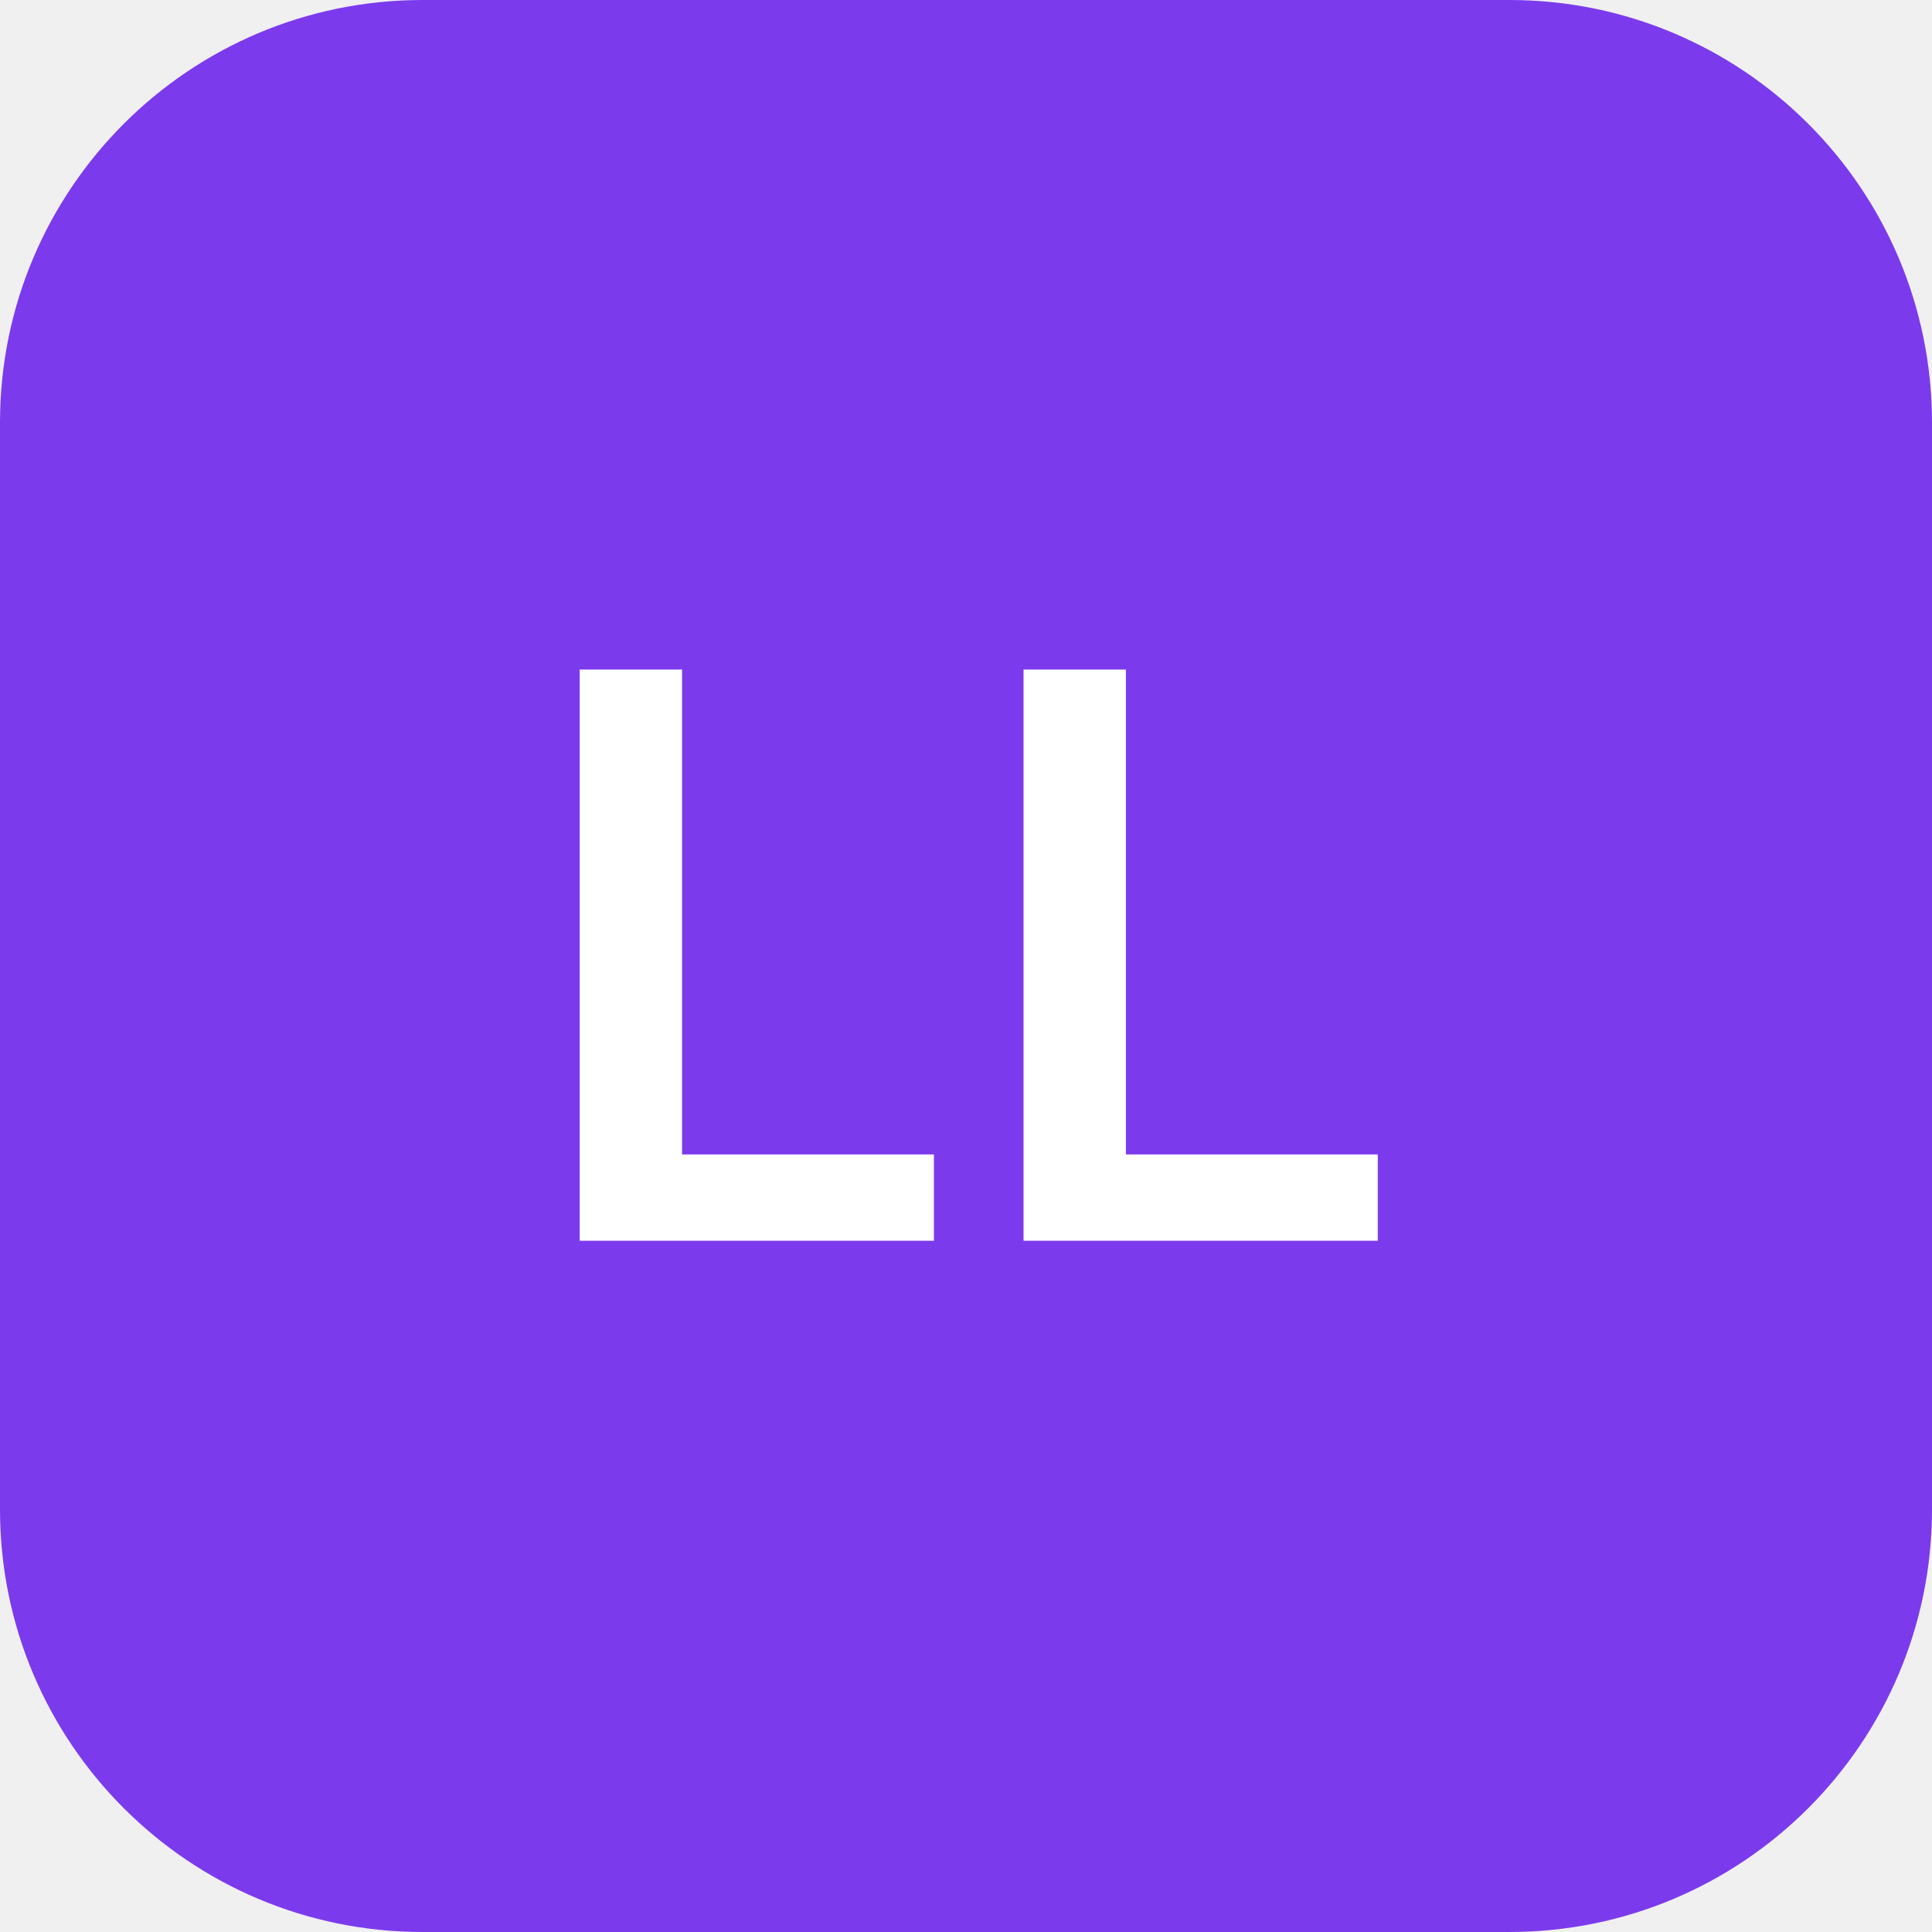
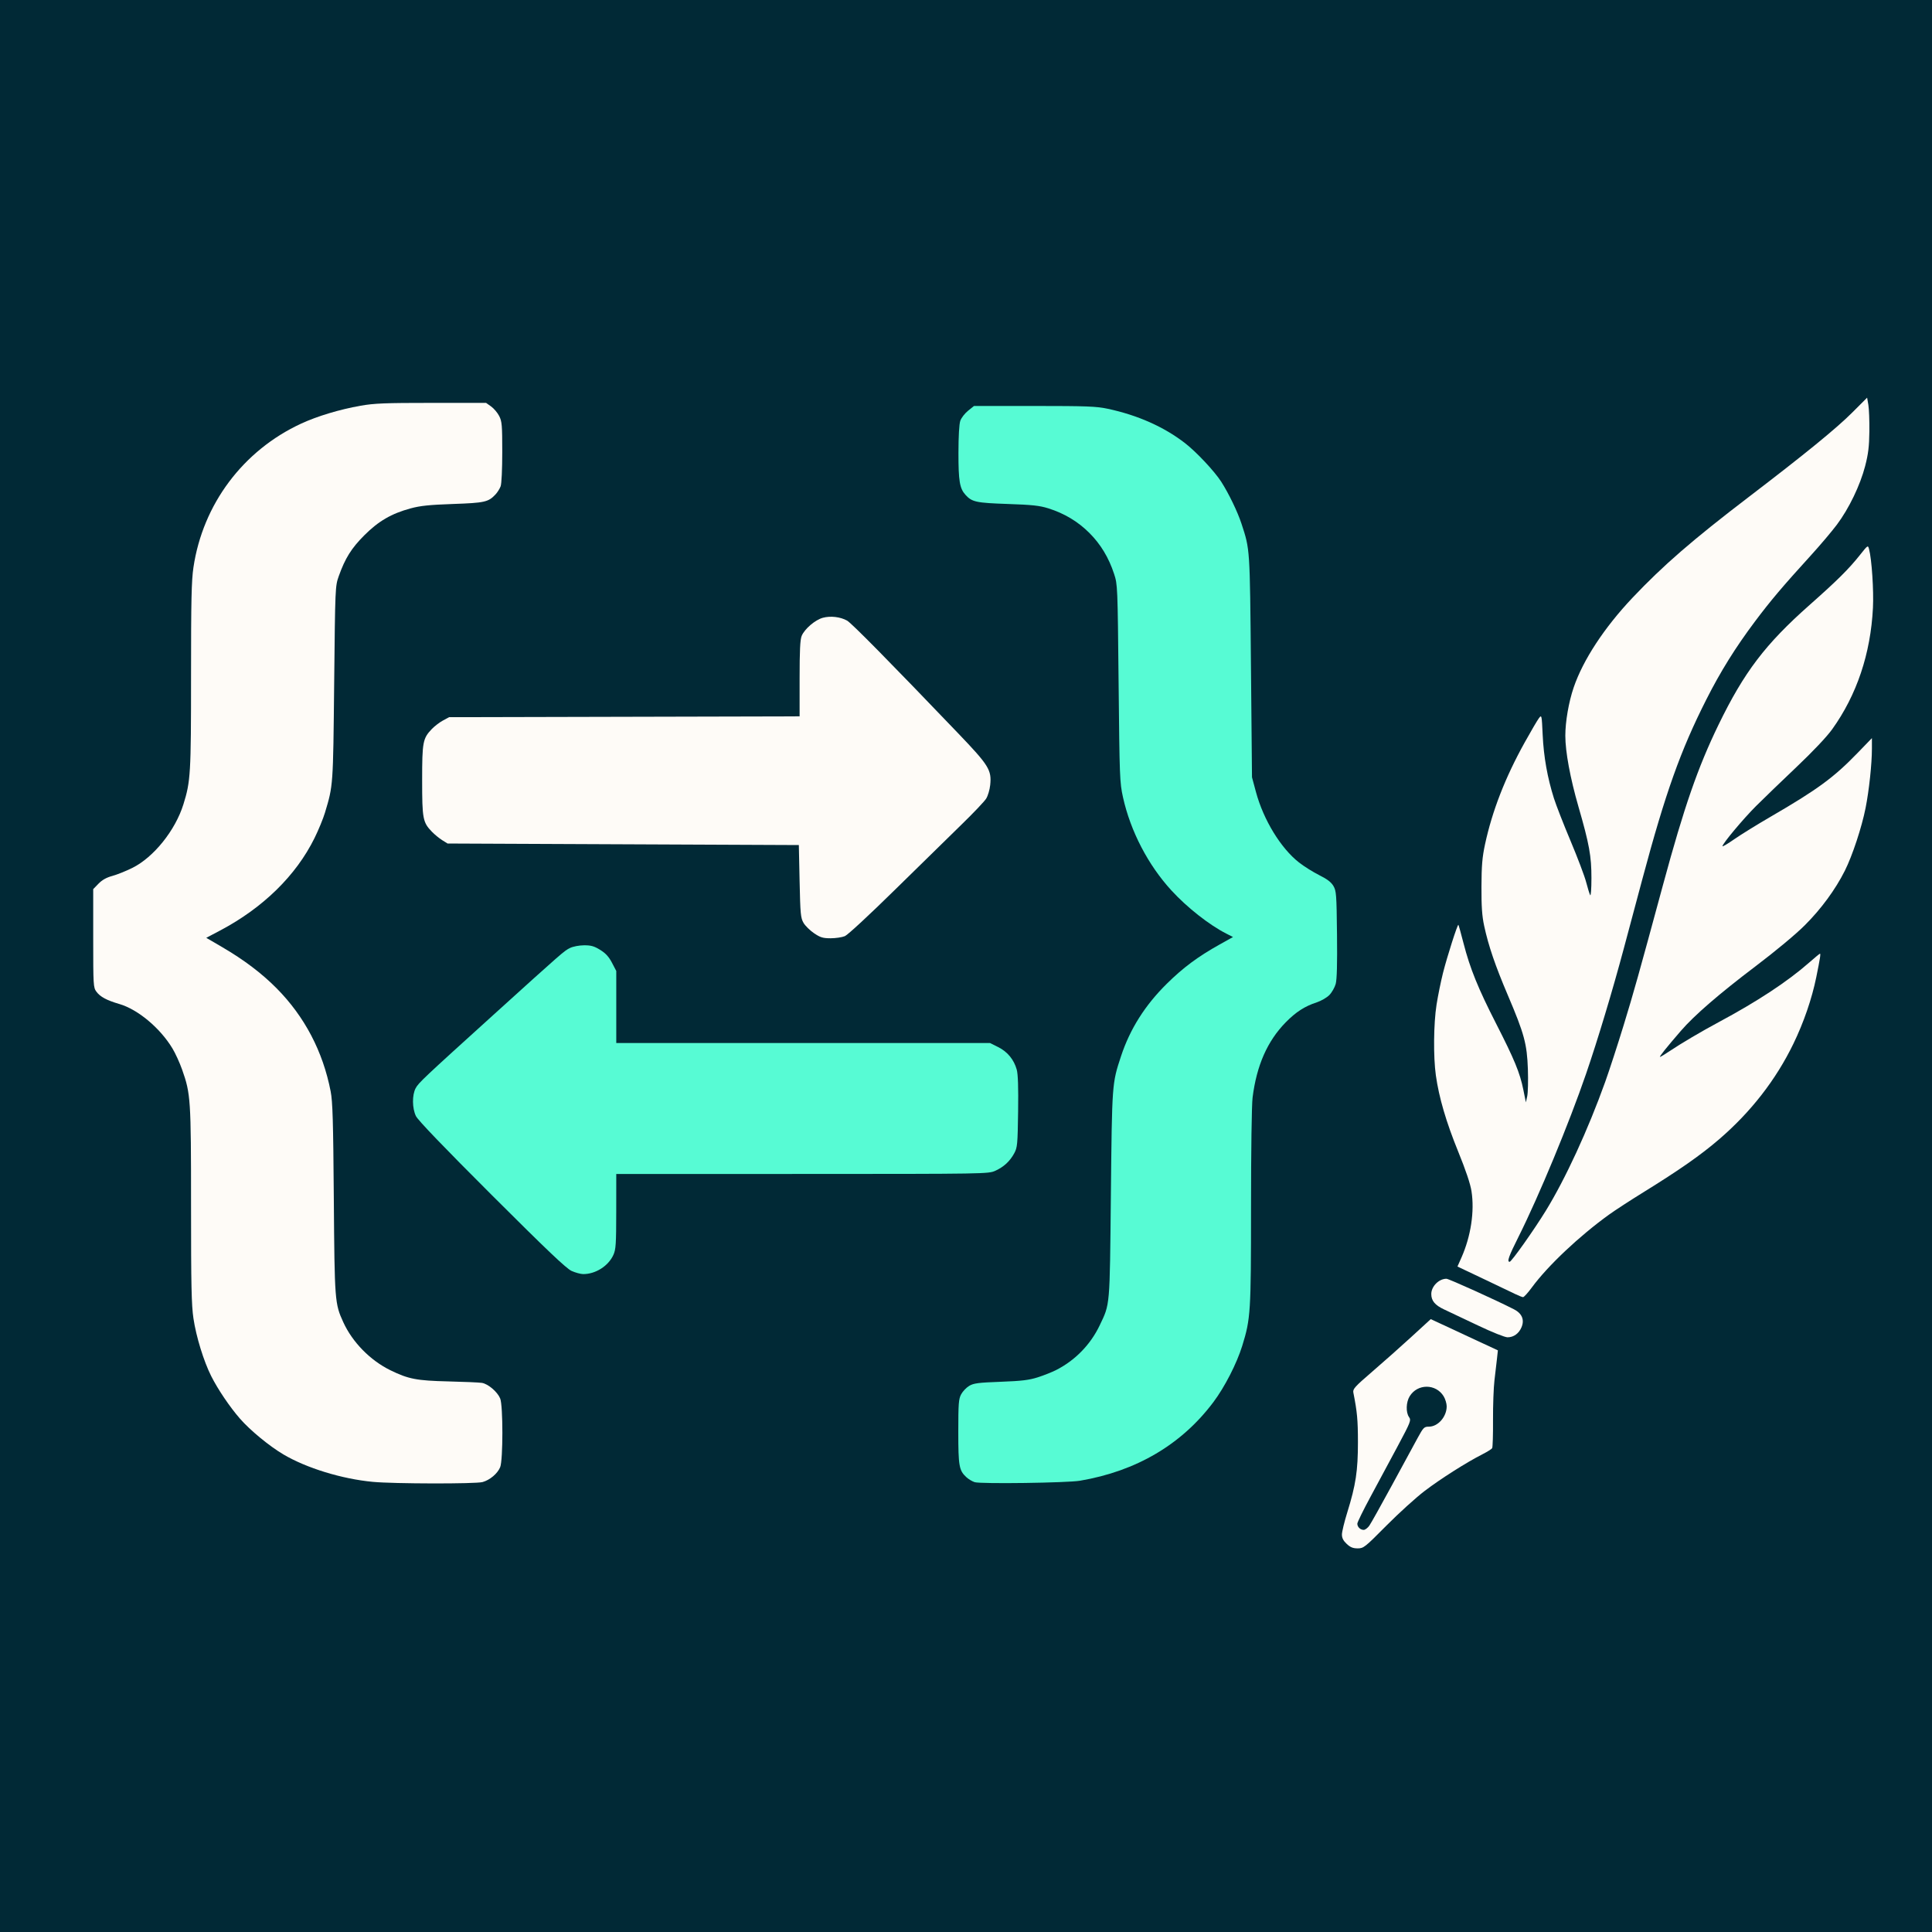
- <svg xmlns="http://www.w3.org/2000/svg" viewBox="0 0 64 64">
-   <rect width="64" height="64" rx="14" fill="#7c3aed" />
-   <text x="32" y="32" dy="0.35em" text-anchor="middle" font-family="ui-sans-serif, system-ui, -apple-system, sans-serif" font-size="26" font-weight="600" fill="#ffffff">LL</text>
+ <svg xmlns="http://www.w3.org/2000/svg" width="1254" height="1254" viewBox="0 0 1254 1254" role="img" aria-labelledby="title desc">
+   <rect width="1254" height="1254" fill="#012936" />
+   <path id="quill-feather" fill="#fefbf7" fill-rule="evenodd" d="M983.5 839.93C981.3 838.86 971.96 834.4 962.75 830.02L945.99 822.07 948.56 816.28C954.7 802.43 957.15 786.29 955.1 773.17C954.35 768.35 951.39 759.54 946.47 747.47C938.65 728.27 933.99 712.36 931.97 698C930.28 685.98 930.49 664.38 932.42 652.07C933.32 646.34 935.2 637.11 936.59 631.57C939.31 620.8 946.05 599.71 946.6 600.26C946.78 600.45 948.3 605.9 949.97 612.39C954.15 628.61 959.4 641.55 971.04 664.33C982.95 687.64 986.55 696.37 988.74 707.27L990.4 715.5 991.28 711.5C991.76 709.3 991.95 701.42 991.7 694C991.13 677.56 989.37 671.04 978.7 645.99C970.5 626.74 966.11 613.88 963.33 600.98C961.94 594.54 961.52 588.4 961.57 575.5C961.62 561.88 962.08 556.44 963.86 548.12C968.53 526.4 976.95 504.73 989.57 482C993.69 474.57 997.88 467.43 998.88 466.13C1000.66 463.8 1000.7 463.96 1001.31 477.13C1001.97 491.23 1004.37 504.74 1008.61 518.17C1010.02 522.62 1014.89 535.09 1019.43 545.88C1023.97 556.67 1028.5 568.65 1029.5 572.5C1030.5 576.35 1031.68 580.17 1032.13 581C1032.58 581.83 1032.95 576.96 1032.95 570C1032.97 555.69 1031.57 547.97 1024.5 523.5C1019.16 504.99 1016 487.9 1016 477.53C1016 468.38 1018.2 455.65 1021.42 446.22C1027.52 428.33 1041.3 407.33 1059.68 387.91C1079.49 366.98 1098.56 350.45 1134.95 322.65C1171.61 294.65 1191.89 278.11 1202.19 267.81L1211.89 258.11 1212.7 262.8C1213.14 265.39 1213.43 273.12 1213.35 280C1213.23 289.85 1212.65 294.62 1210.61 302.5C1207.37 315 1200.1 330.08 1192.3 340.5C1189 344.9 1181.38 353.9 1175.37 360.5C1157.1 380.56 1149.18 389.92 1139 403.5C1126.47 420.21 1116.73 435.84 1107.54 454C1090.77 487.14 1081.03 514.49 1066.03 570.5C1062.79 582.6 1057.38 602.84 1054 615.48C1046.54 643.36 1037.08 674.8 1029.46 697C1018.49 728.98 998.85 776.38 985.63 802.74C979.27 815.43 978 819 979.85 819C981.04 819 995.49 798.61 1003.33 785.86C1016.06 765.16 1030.71 733.38 1041.88 702.23C1044.58 694.68 1049.97 678.15 1053.84 665.5C1060.49 643.77 1063.48 633.12 1079.5 574C1093.19 523.52 1101.99 498.14 1115.4 470.5C1132.02 436.26 1145.81 418.1 1174.5 392.71C1192.57 376.71 1200 369.34 1207.33 360.1C1212.38 353.75 1212.42 353.73 1213.14 356.44C1214.9 363 1216.24 383.28 1215.67 394.54C1214.17 424.31 1205.16 451.12 1189.2 473.36C1185.69 478.24 1176.77 487.68 1166 497.9C1156.38 507.03 1144.6 518.39 1139.83 523.15C1131.47 531.49 1118 547.6 1118 549.25C1118 549.69 1121.49 547.62 1125.75 544.65C1130.01 541.69 1140.56 535.16 1149.19 530.15C1179.77 512.39 1190.24 504.7 1205.75 488.66L1215 479.09 1215 485.87C1215 495.77 1213.16 513.04 1210.88 524.5C1208.39 537.05 1202.29 555.48 1197.45 565.12C1191.29 577.38 1182.07 589.95 1171.5 600.5C1165.54 606.46 1152.59 617.23 1139.49 627.16C1115.77 645.12 1099.74 658.99 1090.98 669.12C1081.76 679.79 1076.78 686 1077.46 686C1077.82 686 1080.67 684.28 1083.8 682.18C1091.26 677.18 1104.27 669.5 1115.5 663.48C1140.53 650.07 1160.35 637.03 1174.16 624.87C1177.83 621.64 1181.03 619 1181.28 619C1181.85 619 1181.35 622.16 1178.89 634.25C1176.05 648.21 1170.74 663.67 1164.02 677.5C1152.68 700.88 1136.41 721.79 1115.73 739.56C1103.83 749.78 1090.03 759.43 1066.5 773.97C1058.25 779.07 1048.35 785.51 1044.5 788.28C1025.11 802.24 1004.6 821.58 994.24 835.7C991.69 839.17 989.14 841.97 988.56 841.94C987.98 841.9 985.7 841 983.5 839.93Z" />
+   <path id="left-brace" fill="#fefbf7" fill-rule="evenodd" d="M242 961.83C221.91 959.94 198.91 952.88 183.92 944.01C174.77 938.59 162.38 928.39 155.8 920.85C149.12 913.2 141.42 901.8 137.04 893.1C132.22 883.51 127.31 867.56 125.56 855.75C124.27 847.09 124 834.16 124 782.25C124 713.47 123.77 709.97 118.19 694.2C116.63 689.78 113.81 683.62 111.92 680.49C103.92 667.23 89.5 655.17 77.41 651.65C69.27 649.28 65.03 647 62.58 643.68C60.58 640.96 60.5 639.7 60.5 608.98L60.5 577.11 63.93 573.57C66.29 571.14 69.09 569.57 72.93 568.53C75.99 567.7 81.84 565.35 85.92 563.32C99.77 556.43 113.78 538.98 119.05 522.05C123.72 507.07 124 502.29 124 438.75C124 389.71 124.28 376.85 125.55 368.31C131.65 327.25 157.78 292.37 195.5 274.94C206.03 270.08 220.41 265.75 234.07 263.34C242.9 261.78 249.96 261.5 280 261.5L315.5 261.5 318.77 263.83C320.57 265.12 322.94 267.91 324.02 270.04C325.79 273.51 326 275.97 326 293.4C326 304.76 325.56 314.04 324.93 315.68C324.35 317.23 322.88 319.56 321.68 320.85C317 325.88 314.69 326.4 294 327.12C278.66 327.66 272.79 328.27 266.5 329.98C254.03 333.37 245.67 338.24 236.46 347.45C228.07 355.85 223.98 362.4 219.87 374C217.58 380.44 217.55 381.08 216.9 443.5C216.21 510.56 216.27 509.66 210.92 527.5C209.77 531.35 206.7 538.79 204.11 544.03C192.12 568.31 170.69 589.27 142.84 603.98L133.88 608.71 144.19 614.73C158.26 622.94 169.96 631.79 179.52 641.45C197.71 659.81 209.58 682.45 214.61 708.34C215.92 715.05 216.28 727.4 216.67 778C217.18 844.61 217.3 846.14 222.83 858.23C228.78 871.22 240.32 882.98 253.4 889.39C265.1 895.11 270.43 896.14 291 896.63C301.18 896.87 310.97 897.3 312.77 897.58C316.8 898.22 322.84 903.36 324.65 907.7C326.56 912.29 326.55 947.74 324.64 952.33C322.9 956.49 317.99 960.63 313.22 961.96C308.71 963.21 255.64 963.12 242 961.83Z" />
+   <path id="request-arrow" fill="#fefbf7" fill-rule="evenodd" d="M528.4 605.75C525.75 603.96 522.66 600.92 521.54 599C519.69 595.83 519.45 593.31 519 572L518.5 548.5 404.5 548L290.5 547.5 287 545.32C285.07 544.11 282.06 541.64 280.3 539.82C274.43 533.73 274 531.45 274 506.5C274 481.55 274.43 479.29 280.3 473.16C282.06 471.33 285.3 468.85 287.5 467.66L291.5 465.5 405.25 465.23L519 464.96 519 440.45C519 422.15 519.34 415.12 520.35 412.72C522.25 408.18 529.12 402.31 534.12 400.97C539.08 399.63 545.39 400.37 549.78 402.79C552.64 404.36 577.5 429.59 621.94 476C641.87 496.82 643.71 499.8 642.71 509.53C642.4 512.56 641.23 516.52 640.11 518.33C638.99 520.14 631.87 527.64 624.29 535.01C616.7 542.38 597.27 561.42 581.09 577.32C564.32 593.81 550.26 606.83 548.38 607.62C546.55 608.38 542.4 609 539.15 609C534.12 609 532.49 608.51 528.4 605.75Z" />
+   <path id="quill-collar" fill="#fefbf7" fill-rule="evenodd" d="M959.47 860.4C950.69 856.21 940.78 851.52 937.45 849.98C931.38 847.15 929 844.31 929 839.9C929 834.96 933.93 830 938.85 830C940.37 830 970.97 843.84 982.64 849.81C987.87 852.49 989.61 856.59 987.58 861.45C985.87 865.55 982.48 868 978.5 868C976.75 868 968.57 864.73 959.47 860.4Z" />
+   <path id="quill-nib" fill="#fefbf7" fill-rule="evenodd" d="M874.11 1002.1C871.89 1000.03 871 998.29 871 996.01C871 994.25 872.56 987.79 874.47 981.66C880.01 963.82 881.4 954.66 881.39 936C881.38 921.6 880.9 916.46 878.42 903.89C877.96 901.57 879.3 900.09 890.7 890.27C897.74 884.22 909.16 874.07 916.08 867.73L928.66 856.2 950.45 866.34L972.23 876.48 971.63 881.99C971.3 885.02 970.56 891.33 970 896C969.44 900.67 969.02 912.24 969.07 921.71C969.13 931.17 968.88 939.39 968.51 939.98C968.15 940.56 965.3 942.34 962.18 943.93C951.84 949.18 935.11 959.8 924.73 967.7C919.1 971.98 907.91 982.13 899.86 990.24C885.86 1004.36 885.06 1005 881.22 1005C878.18 1005 876.46 1004.3 874.11 1002.1ZM888.79 990.25C889.85 988.74 896.46 976.92 903.48 964C910.5 951.08 918.02 937.24 920.19 933.25C923.86 926.52 924.37 926 927.44 926C933.36 926 939 919.56 939 912.8C938.99 910.98 938.11 908.06 937.04 906.3C931.98 898.01 920.02 898.01 914.96 906.3C912.61 910.15 912.41 916.72 914.55 919.77C916.03 921.88 915.66 922.83 907.16 938.74C902.23 947.96 894.33 962.66 889.6 971.42C884.87 980.17 881 988.07 881 988.97C881 991.1 882.95 993 885.13 993C886.08 993 887.73 991.76 888.79 990.25Z" />
+   <path id="right-brace" fill="#57fbd4" fill-rule="evenodd" d="M632.62 962.03C631.03 961.52 628.61 960.07 627.24 958.8C622.5 954.43 622 951.62 622 929.27C622 910.89 622.22 908.06 623.86 904.98C624.89 903.07 627.25 900.6 629.11 899.5C632 897.8 635.02 897.41 649.5 896.87C663.07 896.36 667.91 895.78 673.5 894C677.35 892.78 682.73 890.65 685.45 889.27C697.76 883.04 707.78 872.79 713.72 860.35C720.56 846 720.28 849.24 721.04 775.5C721.78 703.04 721.75 703.35 727.63 685.52C733.45 667.89 743.19 652.48 757.36 638.49C768.03 627.97 777.52 620.92 791.73 612.98L800.3 608.19 795.9 605.95C784.86 600.33 770.53 589.06 760.37 578C745.22 561.5 733.79 539.54 728.9 517.5C726.79 507.95 726.66 504.65 726.05 443.5C725.42 380.3 725.39 379.41 723.12 372.5C719.67 361.97 714.4 353.24 707.08 345.92C699.68 338.53 690.86 333.23 680.5 329.97C674.75 328.16 670.03 327.65 654 327.11C633.56 326.41 630.87 325.83 626.65 321.17C622.89 317.01 622.09 312.22 622.1 294C622.11 283.04 622.56 275.23 623.31 273.09C623.96 271.22 626.23 268.3 628.35 266.59L632.19 263.5 671.35 263.5C705.39 263.51 711.61 263.74 719 265.32C738.42 269.48 755.31 276.97 769 287.5C776.43 293.22 788.28 305.84 792.68 312.71C797.61 320.42 803.29 332.2 805.84 340C811.35 356.88 811.24 355.29 811.96 432.5L812.63 504.5 815.22 514.12C820.1 532.18 831.34 550.58 843.14 559.8C846.45 562.38 852.37 566.1 856.3 568.05C861.41 570.59 864.02 572.58 865.47 575.05C867.36 578.25 867.52 580.49 867.81 606.5C868.02 625.69 867.75 635.81 866.95 638.67C866.31 640.96 864.46 644.2 862.83 645.86C861.21 647.52 857.55 649.64 854.69 650.58C846.85 653.14 841.13 656.83 834.5 663.59C822.6 675.73 815.62 691.59 813.01 712.4C812.43 717.05 812 747.08 812 783.55C812 851.89 811.74 855.94 806.31 873.5C802.75 885.01 794.94 900.25 787.58 910.06C766.92 937.59 737.61 954.86 701 961.09C692.74 962.49 636.48 963.27 632.62 962.03Z" />
+   <path id="response-arrow" fill="#57fbd4" fill-rule="evenodd" d="M371 824.93C367.6 823.4 354.96 811.38 319.22 775.7C288.19 744.72 271.27 727.1 269.97 724.43C267.5 719.35 267.42 710.74 269.79 706.31C271.65 702.84 274.83 699.84 320.03 658.92C365.41 617.83 366.22 617.13 370 615.29C371.98 614.33 375.93 613.58 379.11 613.56C383.62 613.54 385.65 614.12 389.56 616.53C393.08 618.71 395.18 620.99 397.21 624.88L400 630.23 400 653.61L400 677 521.3 677L642.61 677 647.9 679.64C653.89 682.62 658.11 687.74 659.93 694.24C660.76 697.23 661.04 705.67 660.82 721.53C660.52 742.82 660.34 744.79 658.34 748.5C655.52 753.74 651.55 757.41 646 759.92C641.55 761.93 640.07 761.96 520.75 761.98L400 762 399.98 786.25C399.96 807.68 399.74 810.97 398.11 814.57C394.84 821.75 386.52 827.02 378.5 826.97C376.85 826.96 373.48 826.04 371 824.93Z" />
</svg>
